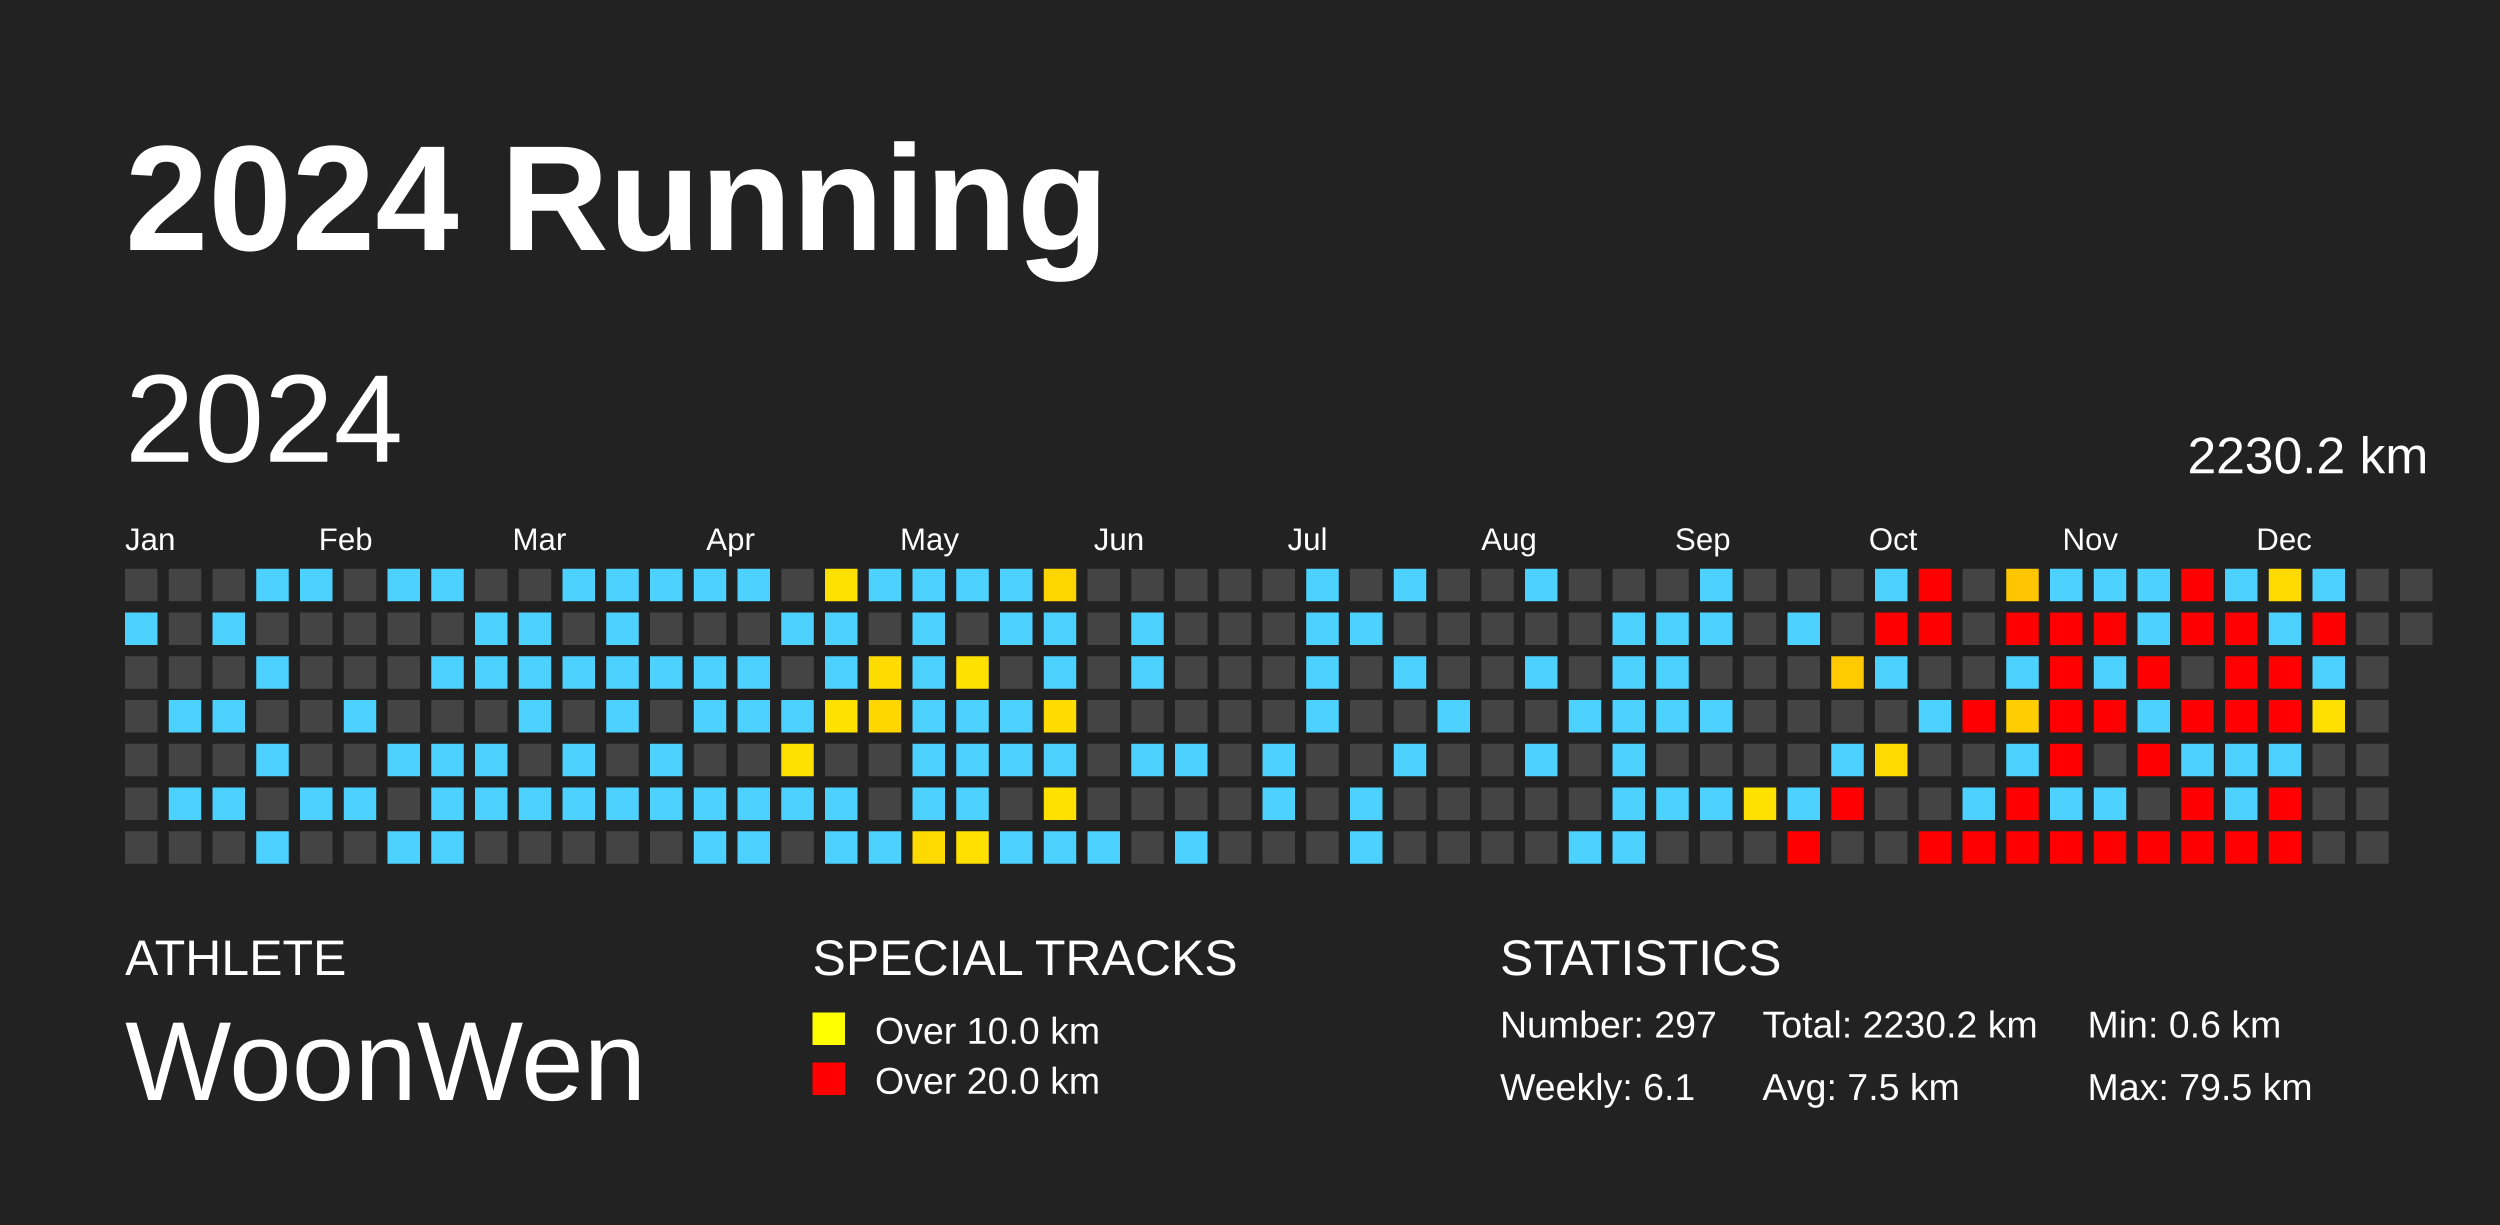
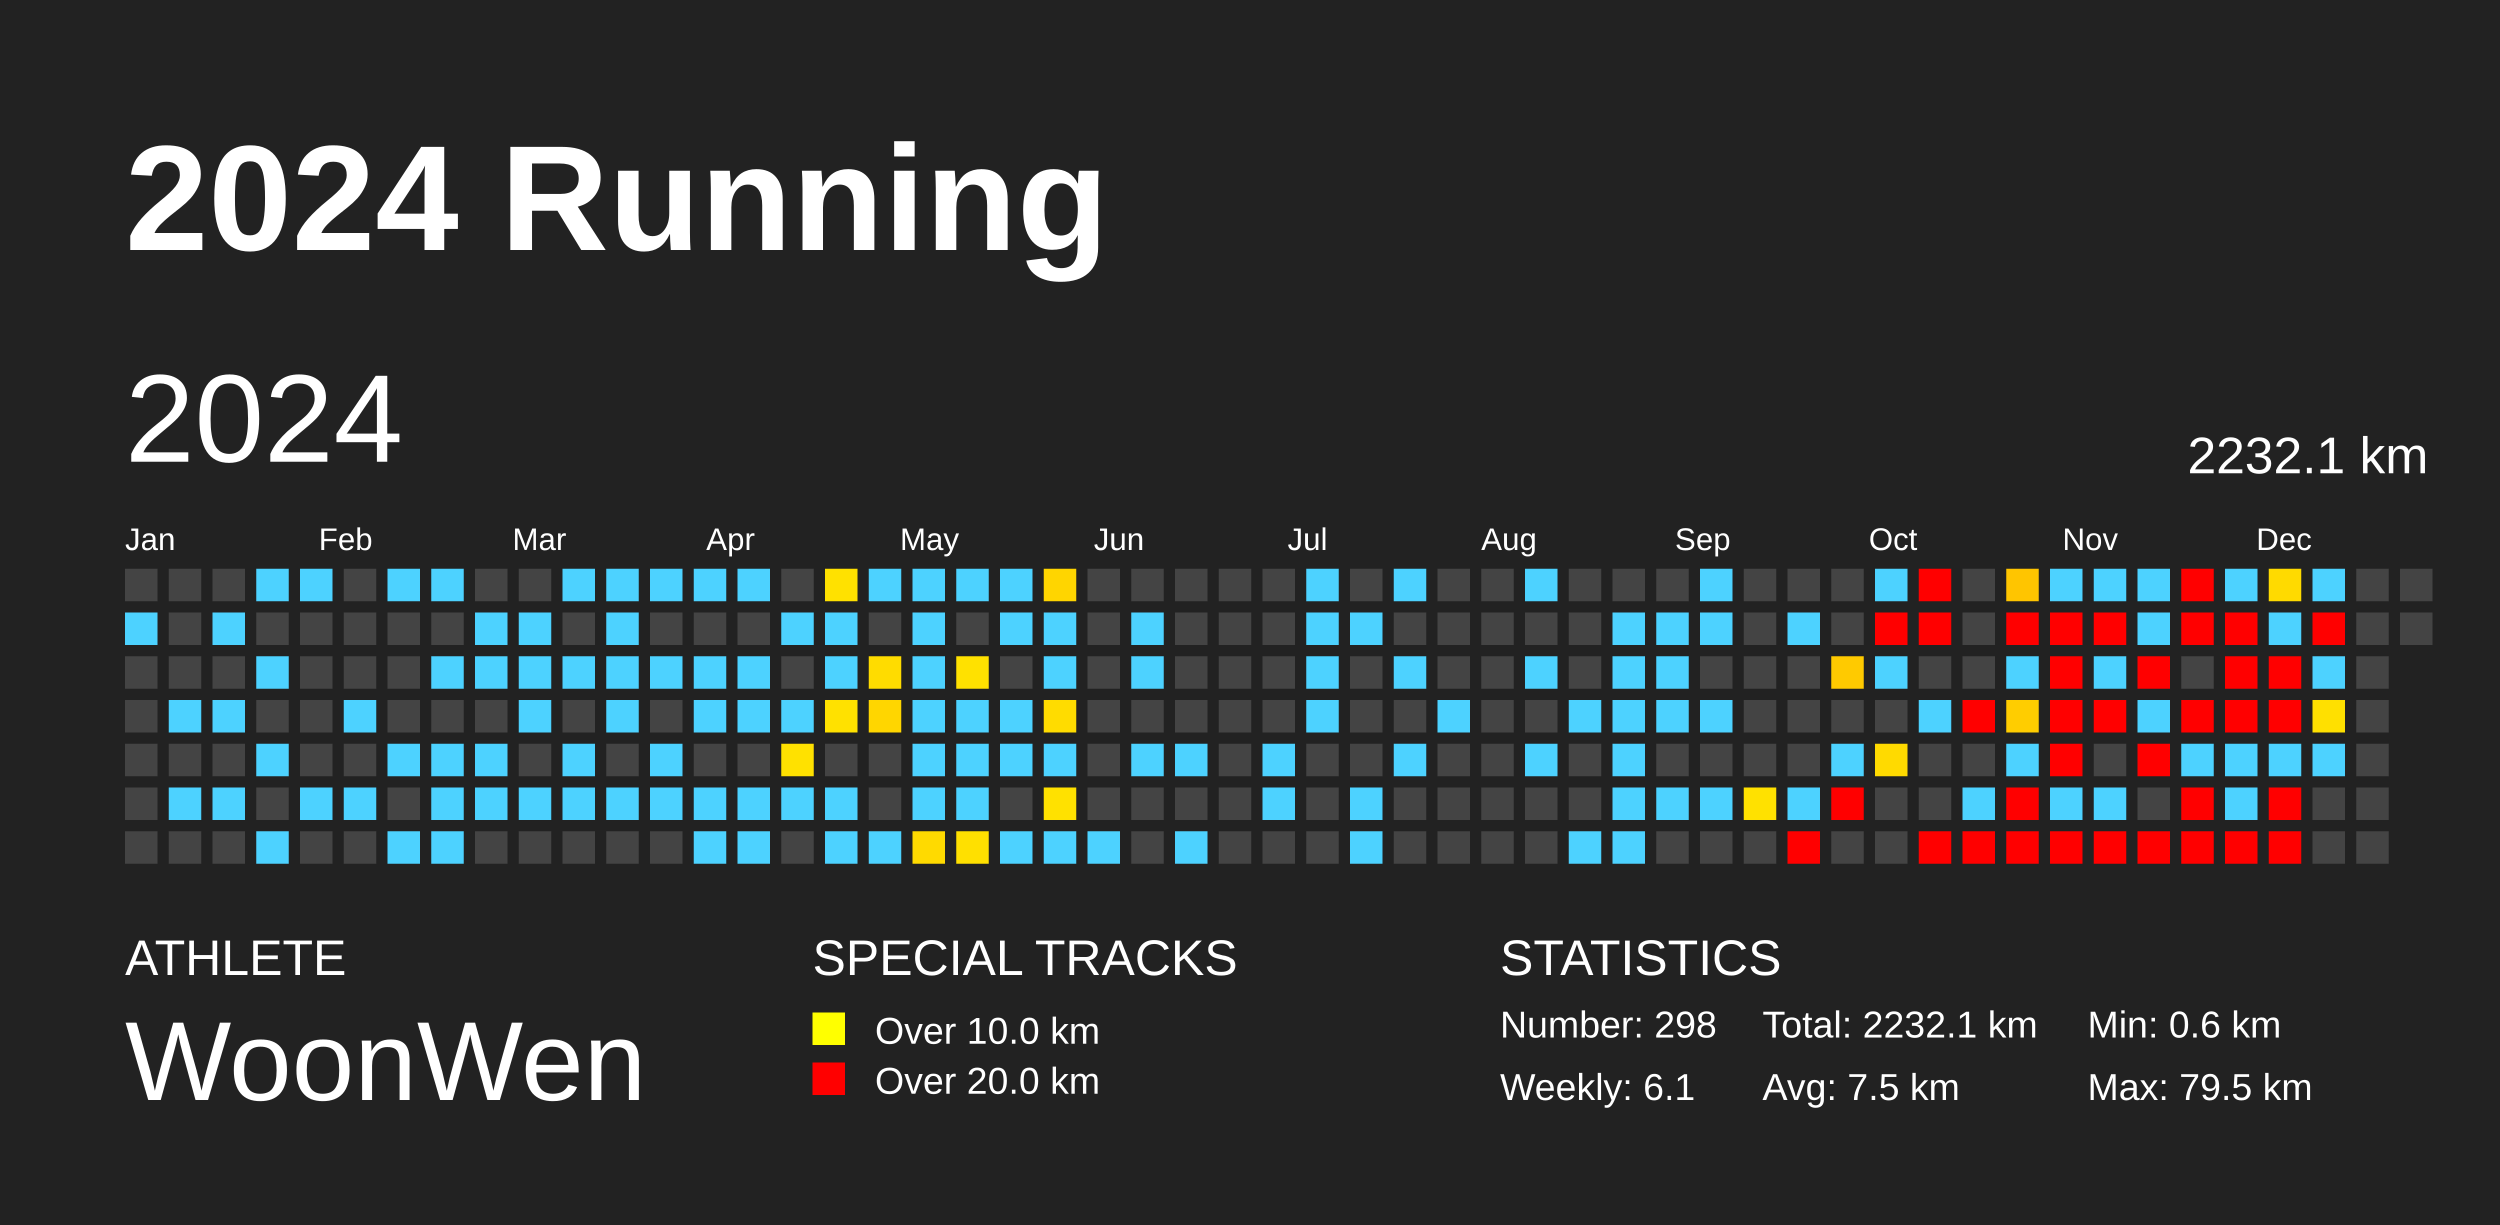
<svg xmlns="http://www.w3.org/2000/svg" baseProfile="full" height="98mm" version="1.1" viewBox="0,0,200,98" width="200mm">
  <defs />
  <rect fill="#222222" height="98" width="200" x="0" y="0" />
  <text fill="#FFFFFF" style="font-size:12px; font-family:Arial; font-weight:bold;" x="10" y="20">2024 Running</text>
  <text fill="#FFFFFF" style="font-size:4px; font-family:Arial" x="10" y="78">ATHLETE</text>
  <text fill="#FFFFFF" style="font-size:9px; font-family:Arial" x="10" y="88">WoonWen</text>
  <text fill="#FFFFFF" style="font-size:4px; font-family:Arial" x="65" y="78">SPECIAL TRACKS</text>
  <rect fill="yellow" height="2.6" width="2.6" x="65" y="81" />
  <text fill="#FFFFFF" style="font-size:3px; font-family:Arial" x="70" y="83.5">Over 10.0 km</text>
  <rect fill="red" height="2.6" width="2.6" x="65" y="85" />
  <text fill="#FFFFFF" style="font-size:3px; font-family:Arial" x="70" y="87.5">Over 20.0 km</text>
  <text fill="#FFFFFF" style="font-size:4px; font-family:Arial" x="120" y="78">STATISTICS</text>
-   <text fill="#FFFFFF" style="font-size:3px; font-family:Arial" x="120" y="83">Number: 297</text>
+   <text fill="#FFFFFF" style="font-size:3px; font-family:Arial" x="120" y="83">Number: 298</text>
  <text fill="#FFFFFF" style="font-size:3px; font-family:Arial" x="120" y="88">Weekly: 6.1</text>
-   <text fill="#FFFFFF" style="font-size:3px; font-family:Arial" x="141" y="83">Total: 2230.2 km</text>
+   <text fill="#FFFFFF" style="font-size:3px; font-family:Arial" x="141" y="83">Total: 2232.1 km</text>
  <text fill="#FFFFFF" style="font-size:3px; font-family:Arial" x="141" y="88">Avg: 7.5 km</text>
  <text fill="#FFFFFF" style="font-size:3px; font-family:Arial" x="167" y="83">Min: 0.6 km</text>
  <text fill="#FFFFFF" style="font-size:3px; font-family:Arial" x="167" y="88">Max: 79.5 km</text>
  <text dominant-baseline="hanging" fill="#FFFFFF" style="font-size:10.0px; font-family:Arial;" x="10" y="30">2024</text>
-   <text dominant-baseline="hanging" fill="#FFFFFF" style="font-size:4.125px; font-family:Arial;" x="175" y="35">2230.2 km</text>
+   <text dominant-baseline="hanging" fill="#FFFFFF" style="font-size:4.125px; font-family:Arial;" x="175" y="35">2232.1 km</text>
  <text fill="#FFFFFF" style="font-size:2.5px; font-family:Arial" x="10.0" y="44">Jan</text>
  <text fill="#FFFFFF" style="font-size:2.5px; font-family:Arial" x="25.5" y="44">Feb</text>
  <text fill="#FFFFFF" style="font-size:2.5px; font-family:Arial" x="41.0" y="44">Mar</text>
  <text fill="#FFFFFF" style="font-size:2.5px; font-family:Arial" x="56.5" y="44">Apr</text>
  <text fill="#FFFFFF" style="font-size:2.5px; font-family:Arial" x="72.0" y="44">May</text>
  <text fill="#FFFFFF" style="font-size:2.5px; font-family:Arial" x="87.5" y="44">Jun</text>
  <text fill="#FFFFFF" style="font-size:2.5px; font-family:Arial" x="103.0" y="44">Jul</text>
  <text fill="#FFFFFF" style="font-size:2.5px; font-family:Arial" x="118.5" y="44">Aug</text>
  <text fill="#FFFFFF" style="font-size:2.5px; font-family:Arial" x="134.0" y="44">Sep</text>
  <text fill="#FFFFFF" style="font-size:2.5px; font-family:Arial" x="149.5" y="44">Oct</text>
  <text fill="#FFFFFF" style="font-size:2.5px; font-family:Arial" x="165.0" y="44">Nov</text>
  <text fill="#FFFFFF" style="font-size:2.5px; font-family:Arial" x="180.5" y="44">Dec</text>
  <rect fill="#444444" height="2.6" width="2.6" x="10.0" y="45.5" />
  <rect fill="#4dd2ff" height="2.6" width="2.6" x="10.0" y="49.0" />
  <rect fill="#444444" height="2.6" width="2.6" x="10.0" y="52.5" />
  <rect fill="#444444" height="2.6" width="2.6" x="10.0" y="56.0" />
  <rect fill="#444444" height="2.6" width="2.6" x="10.0" y="59.5" />
  <rect fill="#444444" height="2.6" width="2.6" x="10.0" y="63.0" />
  <rect fill="#444444" height="2.6" width="2.6" x="10.0" y="66.5" />
  <rect fill="#444444" height="2.6" width="2.6" x="13.5" y="45.5" />
  <rect fill="#444444" height="2.6" width="2.6" x="13.5" y="49.0" />
  <rect fill="#444444" height="2.6" width="2.6" x="13.5" y="52.5" />
  <rect fill="#4dd2ff" height="2.6" width="2.6" x="13.5" y="56.0" />
  <rect fill="#444444" height="2.6" width="2.6" x="13.5" y="59.5" />
  <rect fill="#4dd2ff" height="2.6" width="2.6" x="13.5" y="63.0" />
  <rect fill="#444444" height="2.6" width="2.6" x="13.5" y="66.5" />
  <rect fill="#444444" height="2.6" width="2.6" x="17.0" y="45.5" />
  <rect fill="#4dd2ff" height="2.6" width="2.6" x="17.0" y="49.0" />
  <rect fill="#444444" height="2.6" width="2.6" x="17.0" y="52.5" />
  <rect fill="#4dd2ff" height="2.6" width="2.6" x="17.0" y="56.0" />
  <rect fill="#444444" height="2.6" width="2.6" x="17.0" y="59.5" />
  <rect fill="#4dd2ff" height="2.6" width="2.6" x="17.0" y="63.0" />
  <rect fill="#444444" height="2.6" width="2.6" x="17.0" y="66.5" />
  <rect fill="#4dd2ff" height="2.6" width="2.6" x="20.5" y="45.5" />
  <rect fill="#444444" height="2.6" width="2.6" x="20.5" y="49.0" />
  <rect fill="#4dd2ff" height="2.6" width="2.6" x="20.5" y="52.5" />
  <rect fill="#444444" height="2.6" width="2.6" x="20.5" y="56.0" />
  <rect fill="#4dd2ff" height="2.6" width="2.6" x="20.5" y="59.5" />
  <rect fill="#444444" height="2.6" width="2.6" x="20.5" y="63.0" />
  <rect fill="#4dd2ff" height="2.6" width="2.6" x="20.5" y="66.5" />
  <rect fill="#4dd2ff" height="2.6" width="2.6" x="24.0" y="45.5" />
  <rect fill="#444444" height="2.6" width="2.6" x="24.0" y="49.0" />
  <rect fill="#444444" height="2.6" width="2.6" x="24.0" y="52.5" />
  <rect fill="#444444" height="2.6" width="2.6" x="24.0" y="56.0" />
  <rect fill="#444444" height="2.6" width="2.6" x="24.0" y="59.5" />
  <rect fill="#4dd2ff" height="2.6" width="2.6" x="24.0" y="63.0" />
  <rect fill="#444444" height="2.6" width="2.6" x="24.0" y="66.5" />
  <rect fill="#444444" height="2.6" width="2.6" x="27.5" y="45.5" />
  <rect fill="#444444" height="2.6" width="2.6" x="27.5" y="49.0" />
  <rect fill="#444444" height="2.6" width="2.6" x="27.5" y="52.5" />
  <rect fill="#4dd2ff" height="2.6" width="2.6" x="27.5" y="56.0" />
  <rect fill="#444444" height="2.6" width="2.6" x="27.5" y="59.5" />
  <rect fill="#4dd2ff" height="2.6" width="2.6" x="27.5" y="63.0" />
  <rect fill="#444444" height="2.6" width="2.6" x="27.5" y="66.5" />
  <rect fill="#4dd2ff" height="2.6" width="2.6" x="31.0" y="45.5" />
  <rect fill="#444444" height="2.6" width="2.6" x="31.0" y="49.0" />
  <rect fill="#444444" height="2.6" width="2.6" x="31.0" y="52.5" />
  <rect fill="#444444" height="2.6" width="2.6" x="31.0" y="56.0" />
  <rect fill="#4dd2ff" height="2.6" width="2.6" x="31.0" y="59.5" />
  <rect fill="#444444" height="2.6" width="2.6" x="31.0" y="63.0" />
  <rect fill="#4dd2ff" height="2.6" width="2.6" x="31.0" y="66.5" />
  <rect fill="#4dd2ff" height="2.6" width="2.6" x="34.5" y="45.5" />
  <rect fill="#444444" height="2.6" width="2.6" x="34.5" y="49.0" />
  <rect fill="#4dd2ff" height="2.6" width="2.6" x="34.5" y="52.5" />
  <rect fill="#444444" height="2.6" width="2.6" x="34.5" y="56.0" />
  <rect fill="#4dd2ff" height="2.6" width="2.6" x="34.5" y="59.5" />
  <rect fill="#4dd2ff" height="2.6" width="2.6" x="34.5" y="63.0" />
  <rect fill="#4dd2ff" height="2.6" width="2.6" x="34.5" y="66.5" />
  <rect fill="#444444" height="2.6" width="2.6" x="38.0" y="45.5" />
  <rect fill="#4dd2ff" height="2.6" width="2.6" x="38.0" y="49.0" />
  <rect fill="#4dd2ff" height="2.6" width="2.6" x="38.0" y="52.5" />
  <rect fill="#444444" height="2.6" width="2.6" x="38.0" y="56.0" />
  <rect fill="#4dd2ff" height="2.6" width="2.6" x="38.0" y="59.5" />
  <rect fill="#4dd2ff" height="2.6" width="2.6" x="38.0" y="63.0" />
  <rect fill="#444444" height="2.6" width="2.6" x="38.0" y="66.5" />
  <rect fill="#444444" height="2.6" width="2.6" x="41.5" y="45.5" />
  <rect fill="#4dd2ff" height="2.6" width="2.6" x="41.5" y="49.0" />
  <rect fill="#4dd2ff" height="2.6" width="2.6" x="41.5" y="52.5" />
  <rect fill="#4dd2ff" height="2.6" width="2.6" x="41.5" y="56.0" />
  <rect fill="#444444" height="2.6" width="2.6" x="41.5" y="59.5" />
  <rect fill="#4dd2ff" height="2.6" width="2.6" x="41.5" y="63.0" />
  <rect fill="#444444" height="2.6" width="2.6" x="41.5" y="66.5" />
  <rect fill="#4dd2ff" height="2.6" width="2.6" x="45.0" y="45.5" />
  <rect fill="#444444" height="2.6" width="2.6" x="45.0" y="49.0" />
  <rect fill="#4dd2ff" height="2.6" width="2.6" x="45.0" y="52.5" />
  <rect fill="#444444" height="2.6" width="2.6" x="45.0" y="56.0" />
  <rect fill="#4dd2ff" height="2.6" width="2.6" x="45.0" y="59.5" />
  <rect fill="#4dd2ff" height="2.6" width="2.6" x="45.0" y="63.0" />
  <rect fill="#444444" height="2.6" width="2.6" x="45.0" y="66.5" />
  <rect fill="#4dd2ff" height="2.6" width="2.6" x="48.5" y="45.5" />
  <rect fill="#4dd2ff" height="2.6" width="2.6" x="48.5" y="49.0" />
  <rect fill="#4dd2ff" height="2.6" width="2.6" x="48.5" y="52.5" />
  <rect fill="#4dd2ff" height="2.6" width="2.6" x="48.5" y="56.0" />
  <rect fill="#444444" height="2.6" width="2.6" x="48.5" y="59.5" />
  <rect fill="#4dd2ff" height="2.6" width="2.6" x="48.5" y="63.0" />
  <rect fill="#444444" height="2.6" width="2.6" x="48.5" y="66.5" />
  <rect fill="#4dd2ff" height="2.6" width="2.6" x="52.0" y="45.5" />
  <rect fill="#444444" height="2.6" width="2.6" x="52.0" y="49.0" />
  <rect fill="#4dd2ff" height="2.6" width="2.6" x="52.0" y="52.5" />
  <rect fill="#444444" height="2.6" width="2.6" x="52.0" y="56.0" />
  <rect fill="#4dd2ff" height="2.6" width="2.6" x="52.0" y="59.5" />
  <rect fill="#4dd2ff" height="2.6" width="2.6" x="52.0" y="63.0" />
  <rect fill="#444444" height="2.6" width="2.6" x="52.0" y="66.5" />
  <rect fill="#4dd2ff" height="2.6" width="2.6" x="55.5" y="45.5" />
  <rect fill="#444444" height="2.6" width="2.6" x="55.5" y="49.0" />
  <rect fill="#4dd2ff" height="2.6" width="2.6" x="55.5" y="52.5" />
  <rect fill="#4dd2ff" height="2.6" width="2.6" x="55.5" y="56.0" />
  <rect fill="#444444" height="2.6" width="2.6" x="55.5" y="59.5" />
  <rect fill="#4dd2ff" height="2.6" width="2.6" x="55.5" y="63.0" />
  <rect fill="#4dd2ff" height="2.6" width="2.6" x="55.5" y="66.5" />
  <rect fill="#4dd2ff" height="2.6" width="2.6" x="59.0" y="45.5" />
  <rect fill="#444444" height="2.6" width="2.6" x="59.0" y="49.0" />
  <rect fill="#4dd2ff" height="2.6" width="2.6" x="59.0" y="52.5" />
  <rect fill="#4dd2ff" height="2.6" width="2.6" x="59.0" y="56.0" />
  <rect fill="#444444" height="2.6" width="2.6" x="59.0" y="59.5" />
  <rect fill="#4dd2ff" height="2.6" width="2.6" x="59.0" y="63.0" />
  <rect fill="#4dd2ff" height="2.6" width="2.6" x="59.0" y="66.5" />
  <rect fill="#444444" height="2.6" width="2.6" x="62.5" y="45.5" />
  <rect fill="#4dd2ff" height="2.6" width="2.6" x="62.5" y="49.0" />
  <rect fill="#444444" height="2.6" width="2.6" x="62.5" y="52.5" />
  <rect fill="#4dd2ff" height="2.6" width="2.6" x="62.5" y="56.0" />
  <rect fill="#ffe100" height="2.6" width="2.6" x="62.5" y="59.5" />
  <rect fill="#4dd2ff" height="2.6" width="2.6" x="62.5" y="63.0" />
  <rect fill="#444444" height="2.6" width="2.6" x="62.5" y="66.5" />
  <rect fill="#ffe100" height="2.6" width="2.6" x="66.0" y="45.5" />
  <rect fill="#4dd2ff" height="2.6" width="2.6" x="66.0" y="49.0" />
  <rect fill="#4dd2ff" height="2.6" width="2.6" x="66.0" y="52.5" />
  <rect fill="#ffe100" height="2.6" width="2.6" x="66.0" y="56.0" />
  <rect fill="#444444" height="2.6" width="2.6" x="66.0" y="59.5" />
  <rect fill="#4dd2ff" height="2.6" width="2.6" x="66.0" y="63.0" />
  <rect fill="#4dd2ff" height="2.6" width="2.6" x="66.0" y="66.5" />
  <rect fill="#4dd2ff" height="2.6" width="2.6" x="69.5" y="45.5" />
  <rect fill="#444444" height="2.6" width="2.6" x="69.5" y="49.0" />
  <rect fill="#ffdc00" height="2.6" width="2.6" x="69.5" y="52.5" />
  <rect fill="#ffd600" height="2.6" width="2.6" x="69.5" y="56.0" />
  <rect fill="#444444" height="2.6" width="2.6" x="69.5" y="59.5" />
  <rect fill="#444444" height="2.6" width="2.6" x="69.5" y="63.0" />
  <rect fill="#4dd2ff" height="2.6" width="2.6" x="69.5" y="66.5" />
  <rect fill="#4dd2ff" height="2.6" width="2.6" x="73.0" y="45.5" />
  <rect fill="#4dd2ff" height="2.6" width="2.6" x="73.0" y="49.0" />
  <rect fill="#4dd2ff" height="2.6" width="2.6" x="73.0" y="52.5" />
  <rect fill="#4dd2ff" height="2.6" width="2.6" x="73.0" y="56.0" />
  <rect fill="#4dd2ff" height="2.6" width="2.6" x="73.0" y="59.5" />
  <rect fill="#4dd2ff" height="2.6" width="2.6" x="73.0" y="63.0" />
  <rect fill="#ffda00" height="2.6" width="2.6" x="73.0" y="66.5" />
  <rect fill="#4dd2ff" height="2.6" width="2.6" x="76.5" y="45.5" />
  <rect fill="#444444" height="2.6" width="2.6" x="76.5" y="49.0" />
  <rect fill="#ffe100" height="2.6" width="2.6" x="76.5" y="52.5" />
  <rect fill="#4dd2ff" height="2.6" width="2.6" x="76.5" y="56.0" />
  <rect fill="#4dd2ff" height="2.6" width="2.6" x="76.5" y="59.5" />
  <rect fill="#4dd2ff" height="2.6" width="2.6" x="76.5" y="63.0" />
  <rect fill="#ffe000" height="2.6" width="2.6" x="76.5" y="66.5" />
  <rect fill="#4dd2ff" height="2.6" width="2.6" x="80.0" y="45.5" />
  <rect fill="#4dd2ff" height="2.6" width="2.6" x="80.0" y="49.0" />
  <rect fill="#444444" height="2.6" width="2.6" x="80.0" y="52.5" />
  <rect fill="#4dd2ff" height="2.6" width="2.6" x="80.0" y="56.0" />
  <rect fill="#4dd2ff" height="2.6" width="2.6" x="80.0" y="59.5" />
  <rect fill="#444444" height="2.6" width="2.6" x="80.0" y="63.0" />
  <rect fill="#4dd2ff" height="2.6" width="2.6" x="80.0" y="66.5" />
  <rect fill="#ffd500" height="2.6" width="2.6" x="83.5" y="45.5" />
  <rect fill="#4dd2ff" height="2.6" width="2.6" x="83.5" y="49.0" />
  <rect fill="#4dd2ff" height="2.6" width="2.6" x="83.5" y="52.5" />
  <rect fill="#ffdc00" height="2.6" width="2.6" x="83.5" y="56.0" />
  <rect fill="#4dd2ff" height="2.6" width="2.6" x="83.5" y="59.5" />
  <rect fill="#ffe100" height="2.6" width="2.6" x="83.5" y="63.0" />
  <rect fill="#4dd2ff" height="2.6" width="2.6" x="83.5" y="66.5" />
  <rect fill="#444444" height="2.6" width="2.6" x="87.0" y="45.5" />
  <rect fill="#444444" height="2.6" width="2.6" x="87.0" y="49.0" />
  <rect fill="#444444" height="2.6" width="2.6" x="87.0" y="52.5" />
  <rect fill="#444444" height="2.6" width="2.6" x="87.0" y="56.0" />
  <rect fill="#444444" height="2.6" width="2.6" x="87.0" y="59.5" />
  <rect fill="#444444" height="2.6" width="2.6" x="87.0" y="63.0" />
  <rect fill="#4dd2ff" height="2.6" width="2.6" x="87.0" y="66.5" />
  <rect fill="#444444" height="2.6" width="2.6" x="90.5" y="45.5" />
  <rect fill="#4dd2ff" height="2.6" width="2.6" x="90.5" y="49.0" />
  <rect fill="#4dd2ff" height="2.6" width="2.6" x="90.5" y="52.5" />
  <rect fill="#444444" height="2.6" width="2.6" x="90.5" y="56.0" />
  <rect fill="#4dd2ff" height="2.6" width="2.6" x="90.5" y="59.5" />
  <rect fill="#444444" height="2.6" width="2.6" x="90.5" y="63.0" />
  <rect fill="#444444" height="2.6" width="2.6" x="90.5" y="66.5" />
  <rect fill="#444444" height="2.6" width="2.6" x="94.0" y="45.5" />
  <rect fill="#444444" height="2.6" width="2.6" x="94.0" y="49.0" />
  <rect fill="#444444" height="2.6" width="2.6" x="94.0" y="52.5" />
  <rect fill="#444444" height="2.6" width="2.6" x="94.0" y="56.0" />
  <rect fill="#4dd2ff" height="2.6" width="2.6" x="94.0" y="59.5" />
  <rect fill="#444444" height="2.6" width="2.6" x="94.0" y="63.0" />
  <rect fill="#4dd2ff" height="2.6" width="2.6" x="94.0" y="66.5" />
  <rect fill="#444444" height="2.6" width="2.6" x="97.5" y="45.5" />
  <rect fill="#444444" height="2.6" width="2.6" x="97.5" y="49.0" />
  <rect fill="#444444" height="2.6" width="2.6" x="97.5" y="52.5" />
  <rect fill="#444444" height="2.6" width="2.6" x="97.5" y="56.0" />
  <rect fill="#444444" height="2.6" width="2.6" x="97.5" y="59.5" />
  <rect fill="#444444" height="2.6" width="2.6" x="97.5" y="63.0" />
  <rect fill="#444444" height="2.6" width="2.6" x="97.5" y="66.5" />
  <rect fill="#444444" height="2.6" width="2.6" x="101.0" y="45.5" />
  <rect fill="#444444" height="2.6" width="2.6" x="101.0" y="49.0" />
  <rect fill="#444444" height="2.6" width="2.6" x="101.0" y="52.5" />
  <rect fill="#444444" height="2.6" width="2.6" x="101.0" y="56.0" />
  <rect fill="#4dd2ff" height="2.6" width="2.6" x="101.0" y="59.5" />
  <rect fill="#4dd2ff" height="2.6" width="2.6" x="101.0" y="63.0" />
  <rect fill="#444444" height="2.6" width="2.6" x="101.0" y="66.5" />
  <rect fill="#4dd2ff" height="2.6" width="2.6" x="104.5" y="45.5" />
  <rect fill="#4dd2ff" height="2.6" width="2.6" x="104.5" y="49.0" />
  <rect fill="#4dd2ff" height="2.6" width="2.6" x="104.5" y="52.5" />
  <rect fill="#4dd2ff" height="2.6" width="2.6" x="104.5" y="56.0" />
  <rect fill="#444444" height="2.6" width="2.6" x="104.5" y="59.5" />
  <rect fill="#444444" height="2.6" width="2.6" x="104.5" y="63.0" />
  <rect fill="#444444" height="2.6" width="2.6" x="104.5" y="66.5" />
  <rect fill="#444444" height="2.6" width="2.6" x="108.0" y="45.5" />
  <rect fill="#4dd2ff" height="2.6" width="2.6" x="108.0" y="49.0" />
  <rect fill="#444444" height="2.6" width="2.6" x="108.0" y="52.5" />
  <rect fill="#444444" height="2.6" width="2.6" x="108.0" y="56.0" />
  <rect fill="#444444" height="2.6" width="2.6" x="108.0" y="59.5" />
  <rect fill="#4dd2ff" height="2.6" width="2.6" x="108.0" y="63.0" />
  <rect fill="#4dd2ff" height="2.6" width="2.6" x="108.0" y="66.5" />
  <rect fill="#4dd2ff" height="2.6" width="2.6" x="111.5" y="45.5" />
  <rect fill="#444444" height="2.6" width="2.6" x="111.5" y="49.0" />
  <rect fill="#4dd2ff" height="2.6" width="2.6" x="111.5" y="52.5" />
  <rect fill="#444444" height="2.6" width="2.6" x="111.5" y="56.0" />
  <rect fill="#4dd2ff" height="2.6" width="2.6" x="111.5" y="59.5" />
  <rect fill="#444444" height="2.6" width="2.6" x="111.5" y="63.0" />
  <rect fill="#444444" height="2.6" width="2.6" x="111.5" y="66.5" />
  <rect fill="#444444" height="2.6" width="2.6" x="115.0" y="45.5" />
  <rect fill="#444444" height="2.6" width="2.6" x="115.0" y="49.0" />
  <rect fill="#444444" height="2.6" width="2.6" x="115.0" y="52.5" />
  <rect fill="#4dd2ff" height="2.6" width="2.6" x="115.0" y="56.0" />
  <rect fill="#444444" height="2.6" width="2.6" x="115.0" y="59.5" />
  <rect fill="#444444" height="2.6" width="2.6" x="115.0" y="63.0" />
  <rect fill="#444444" height="2.6" width="2.6" x="115.0" y="66.5" />
  <rect fill="#444444" height="2.6" width="2.6" x="118.5" y="45.5" />
  <rect fill="#444444" height="2.6" width="2.6" x="118.5" y="49.0" />
  <rect fill="#444444" height="2.6" width="2.6" x="118.5" y="52.5" />
  <rect fill="#444444" height="2.6" width="2.6" x="118.5" y="56.0" />
  <rect fill="#444444" height="2.6" width="2.6" x="118.5" y="59.5" />
  <rect fill="#444444" height="2.6" width="2.6" x="118.5" y="63.0" />
  <rect fill="#444444" height="2.6" width="2.6" x="118.5" y="66.5" />
  <rect fill="#4dd2ff" height="2.6" width="2.6" x="122.0" y="45.5" />
  <rect fill="#444444" height="2.6" width="2.6" x="122.0" y="49.0" />
  <rect fill="#4dd2ff" height="2.6" width="2.6" x="122.0" y="52.5" />
  <rect fill="#444444" height="2.6" width="2.6" x="122.0" y="56.0" />
  <rect fill="#4dd2ff" height="2.6" width="2.6" x="122.0" y="59.5" />
  <rect fill="#444444" height="2.6" width="2.6" x="122.0" y="63.0" />
  <rect fill="#444444" height="2.6" width="2.6" x="122.0" y="66.5" />
  <rect fill="#444444" height="2.6" width="2.6" x="125.5" y="45.5" />
  <rect fill="#444444" height="2.6" width="2.6" x="125.5" y="49.0" />
  <rect fill="#444444" height="2.6" width="2.6" x="125.5" y="52.5" />
  <rect fill="#4dd2ff" height="2.6" width="2.6" x="125.5" y="56.0" />
  <rect fill="#444444" height="2.6" width="2.6" x="125.5" y="59.5" />
  <rect fill="#444444" height="2.6" width="2.6" x="125.5" y="63.0" />
  <rect fill="#4dd2ff" height="2.6" width="2.6" x="125.5" y="66.5" />
  <rect fill="#444444" height="2.6" width="2.6" x="129.0" y="45.5" />
  <rect fill="#4dd2ff" height="2.6" width="2.6" x="129.0" y="49.0" />
  <rect fill="#4dd2ff" height="2.6" width="2.6" x="129.0" y="52.5" />
  <rect fill="#4dd2ff" height="2.6" width="2.6" x="129.0" y="56.0" />
  <rect fill="#4dd2ff" height="2.6" width="2.6" x="129.0" y="59.5" />
  <rect fill="#4dd2ff" height="2.6" width="2.6" x="129.0" y="63.0" />
  <rect fill="#4dd2ff" height="2.6" width="2.6" x="129.0" y="66.5" />
  <rect fill="#444444" height="2.6" width="2.6" x="132.5" y="45.5" />
  <rect fill="#4dd2ff" height="2.6" width="2.6" x="132.5" y="49.0" />
  <rect fill="#4dd2ff" height="2.6" width="2.6" x="132.5" y="52.5" />
  <rect fill="#4dd2ff" height="2.6" width="2.6" x="132.5" y="56.0" />
  <rect fill="#444444" height="2.6" width="2.6" x="132.5" y="59.5" />
  <rect fill="#4dd2ff" height="2.6" width="2.6" x="132.5" y="63.0" />
  <rect fill="#444444" height="2.6" width="2.6" x="132.5" y="66.5" />
  <rect fill="#4dd2ff" height="2.6" width="2.6" x="136.0" y="45.5" />
  <rect fill="#4dd2ff" height="2.6" width="2.6" x="136.0" y="49.0" />
  <rect fill="#444444" height="2.6" width="2.6" x="136.0" y="52.5" />
  <rect fill="#4dd2ff" height="2.6" width="2.6" x="136.0" y="56.0" />
  <rect fill="#444444" height="2.6" width="2.6" x="136.0" y="59.5" />
  <rect fill="#4dd2ff" height="2.6" width="2.6" x="136.0" y="63.0" />
  <rect fill="#444444" height="2.6" width="2.6" x="136.0" y="66.5" />
  <rect fill="#444444" height="2.6" width="2.6" x="139.5" y="45.5" />
  <rect fill="#444444" height="2.6" width="2.6" x="139.5" y="49.0" />
  <rect fill="#444444" height="2.6" width="2.6" x="139.5" y="52.5" />
  <rect fill="#444444" height="2.6" width="2.6" x="139.5" y="56.0" />
  <rect fill="#444444" height="2.6" width="2.6" x="139.5" y="59.5" />
  <rect fill="#ffe100" height="2.6" width="2.6" x="139.5" y="63.0" />
  <rect fill="#444444" height="2.6" width="2.6" x="139.5" y="66.5" />
  <rect fill="#444444" height="2.6" width="2.6" x="143.0" y="45.5" />
  <rect fill="#4dd2ff" height="2.6" width="2.6" x="143.0" y="49.0" />
  <rect fill="#444444" height="2.6" width="2.6" x="143.0" y="52.5" />
  <rect fill="#444444" height="2.6" width="2.6" x="143.0" y="56.0" />
  <rect fill="#444444" height="2.6" width="2.6" x="143.0" y="59.5" />
  <rect fill="#4dd2ff" height="2.6" width="2.6" x="143.0" y="63.0" />
  <rect fill="red" height="2.6" width="2.6" x="143.0" y="66.5" />
  <rect fill="#444444" height="2.6" width="2.6" x="146.5" y="45.5" />
  <rect fill="#444444" height="2.6" width="2.6" x="146.5" y="49.0" />
  <rect fill="#ffca00" height="2.6" width="2.6" x="146.5" y="52.5" />
  <rect fill="#444444" height="2.6" width="2.6" x="146.5" y="56.0" />
  <rect fill="#4dd2ff" height="2.6" width="2.6" x="146.5" y="59.5" />
  <rect fill="red" height="2.6" width="2.6" x="146.5" y="63.0" />
  <rect fill="#444444" height="2.6" width="2.6" x="146.5" y="66.5" />
  <rect fill="#4dd2ff" height="2.6" width="2.6" x="150.0" y="45.5" />
  <rect fill="red" height="2.6" width="2.6" x="150.0" y="49.0" />
  <rect fill="#4dd2ff" height="2.6" width="2.6" x="150.0" y="52.5" />
  <rect fill="#444444" height="2.6" width="2.6" x="150.0" y="56.0" />
  <rect fill="#ffda00" height="2.6" width="2.6" x="150.0" y="59.5" />
  <rect fill="#444444" height="2.6" width="2.6" x="150.0" y="63.0" />
  <rect fill="#444444" height="2.6" width="2.6" x="150.0" y="66.5" />
  <rect fill="red" height="2.6" width="2.6" x="153.5" y="45.5" />
  <rect fill="red" height="2.6" width="2.6" x="153.5" y="49.0" />
  <rect fill="#444444" height="2.6" width="2.6" x="153.5" y="52.5" />
  <rect fill="#4dd2ff" height="2.6" width="2.6" x="153.5" y="56.0" />
  <rect fill="#444444" height="2.6" width="2.6" x="153.5" y="59.5" />
  <rect fill="#444444" height="2.6" width="2.6" x="153.5" y="63.0" />
  <rect fill="red" height="2.6" width="2.6" x="153.5" y="66.5" />
  <rect fill="#444444" height="2.6" width="2.6" x="157.0" y="45.5" />
  <rect fill="#444444" height="2.6" width="2.6" x="157.0" y="49.0" />
  <rect fill="#444444" height="2.6" width="2.6" x="157.0" y="52.5" />
  <rect fill="red" height="2.6" width="2.6" x="157.0" y="56.0" />
  <rect fill="#444444" height="2.6" width="2.6" x="157.0" y="59.5" />
  <rect fill="#4dd2ff" height="2.6" width="2.6" x="157.0" y="63.0" />
  <rect fill="red" height="2.6" width="2.6" x="157.0" y="66.5" />
  <rect fill="#ffc500" height="2.6" width="2.6" x="160.5" y="45.5" />
  <rect fill="red" height="2.6" width="2.6" x="160.5" y="49.0" />
  <rect fill="#4dd2ff" height="2.6" width="2.6" x="160.5" y="52.5" />
  <rect fill="#ffcd00" height="2.6" width="2.6" x="160.5" y="56.0" />
  <rect fill="#4dd2ff" height="2.6" width="2.6" x="160.5" y="59.5" />
  <rect fill="red" height="2.6" width="2.6" x="160.5" y="63.0" />
  <rect fill="red" height="2.6" width="2.6" x="160.5" y="66.5" />
  <rect fill="#4dd2ff" height="2.6" width="2.6" x="164.0" y="45.5" />
  <rect fill="red" height="2.6" width="2.6" x="164.0" y="49.0" />
  <rect fill="red" height="2.6" width="2.6" x="164.0" y="52.5" />
  <rect fill="red" height="2.6" width="2.6" x="164.0" y="56.0" />
  <rect fill="red" height="2.6" width="2.6" x="164.0" y="59.5" />
  <rect fill="#4dd2ff" height="2.6" width="2.6" x="164.0" y="63.0" />
  <rect fill="red" height="2.6" width="2.6" x="164.0" y="66.5" />
  <rect fill="#4dd2ff" height="2.6" width="2.6" x="167.5" y="45.5" />
  <rect fill="red" height="2.6" width="2.6" x="167.5" y="49.0" />
  <rect fill="#4dd2ff" height="2.6" width="2.6" x="167.5" y="52.5" />
  <rect fill="red" height="2.6" width="2.6" x="167.5" y="56.0" />
  <rect fill="#444444" height="2.6" width="2.6" x="167.5" y="59.5" />
  <rect fill="#4dd2ff" height="2.6" width="2.6" x="167.5" y="63.0" />
  <rect fill="red" height="2.6" width="2.6" x="167.5" y="66.5" />
  <rect fill="#4dd2ff" height="2.6" width="2.6" x="171.0" y="45.5" />
  <rect fill="#4dd2ff" height="2.6" width="2.6" x="171.0" y="49.0" />
  <rect fill="red" height="2.6" width="2.6" x="171.0" y="52.5" />
  <rect fill="#4dd2ff" height="2.6" width="2.6" x="171.0" y="56.0" />
  <rect fill="red" height="2.6" width="2.6" x="171.0" y="59.5" />
  <rect fill="#444444" height="2.6" width="2.6" x="171.0" y="63.0" />
  <rect fill="red" height="2.6" width="2.6" x="171.0" y="66.5" />
  <rect fill="red" height="2.6" width="2.6" x="174.5" y="45.5" />
  <rect fill="red" height="2.6" width="2.6" x="174.5" y="49.0" />
  <rect fill="#444444" height="2.6" width="2.6" x="174.5" y="52.5" />
  <rect fill="red" height="2.6" width="2.6" x="174.5" y="56.0" />
  <rect fill="#4dd2ff" height="2.6" width="2.6" x="174.5" y="59.5" />
  <rect fill="red" height="2.6" width="2.6" x="174.5" y="63.0" />
  <rect fill="red" height="2.6" width="2.6" x="174.5" y="66.5" />
  <rect fill="#4dd2ff" height="2.6" width="2.6" x="178.0" y="45.5" />
  <rect fill="red" height="2.6" width="2.6" x="178.0" y="49.0" />
  <rect fill="red" height="2.6" width="2.6" x="178.0" y="52.5" />
  <rect fill="red" height="2.6" width="2.6" x="178.0" y="56.0" />
  <rect fill="#4dd2ff" height="2.6" width="2.6" x="178.0" y="59.5" />
  <rect fill="#4dd2ff" height="2.6" width="2.6" x="178.0" y="63.0" />
  <rect fill="red" height="2.6" width="2.6" x="178.0" y="66.5" />
  <rect fill="#ffda00" height="2.6" width="2.6" x="181.5" y="45.5" />
  <rect fill="#4dd2ff" height="2.6" width="2.6" x="181.5" y="49.0" />
  <rect fill="red" height="2.6" width="2.6" x="181.5" y="52.5" />
  <rect fill="red" height="2.6" width="2.6" x="181.5" y="56.0" />
  <rect fill="#4dd2ff" height="2.6" width="2.6" x="181.5" y="59.5" />
  <rect fill="red" height="2.6" width="2.6" x="181.5" y="63.0" />
  <rect fill="red" height="2.6" width="2.6" x="181.5" y="66.5" />
  <rect fill="#4dd2ff" height="2.6" width="2.6" x="185.0" y="45.5" />
  <rect fill="red" height="2.6" width="2.6" x="185.0" y="49.0" />
  <rect fill="#4dd2ff" height="2.6" width="2.6" x="185.0" y="52.5" />
  <rect fill="#ffe000" height="2.6" width="2.6" x="185.0" y="56.0" />
-   <rect fill="#444444" height="2.6" width="2.6" x="185.0" y="59.5" />
+   <rect fill="#4dd2ff" height="2.6" width="2.6" x="185.0" y="59.5" />
  <rect fill="#444444" height="2.6" width="2.6" x="185.0" y="63.0" />
  <rect fill="#444444" height="2.6" width="2.6" x="185.0" y="66.5" />
  <rect fill="#444444" height="2.6" width="2.6" x="188.5" y="45.5" />
  <rect fill="#444444" height="2.6" width="2.6" x="188.5" y="49.0" />
  <rect fill="#444444" height="2.6" width="2.6" x="188.5" y="52.5" />
  <rect fill="#444444" height="2.6" width="2.6" x="188.5" y="56.0" />
  <rect fill="#444444" height="2.6" width="2.6" x="188.5" y="59.5" />
  <rect fill="#444444" height="2.6" width="2.6" x="188.5" y="63.0" />
  <rect fill="#444444" height="2.6" width="2.6" x="188.5" y="66.5" />
  <rect fill="#444444" height="2.6" width="2.6" x="192.0" y="45.5" />
  <rect fill="#444444" height="2.6" width="2.6" x="192.0" y="49.0" />
</svg>
